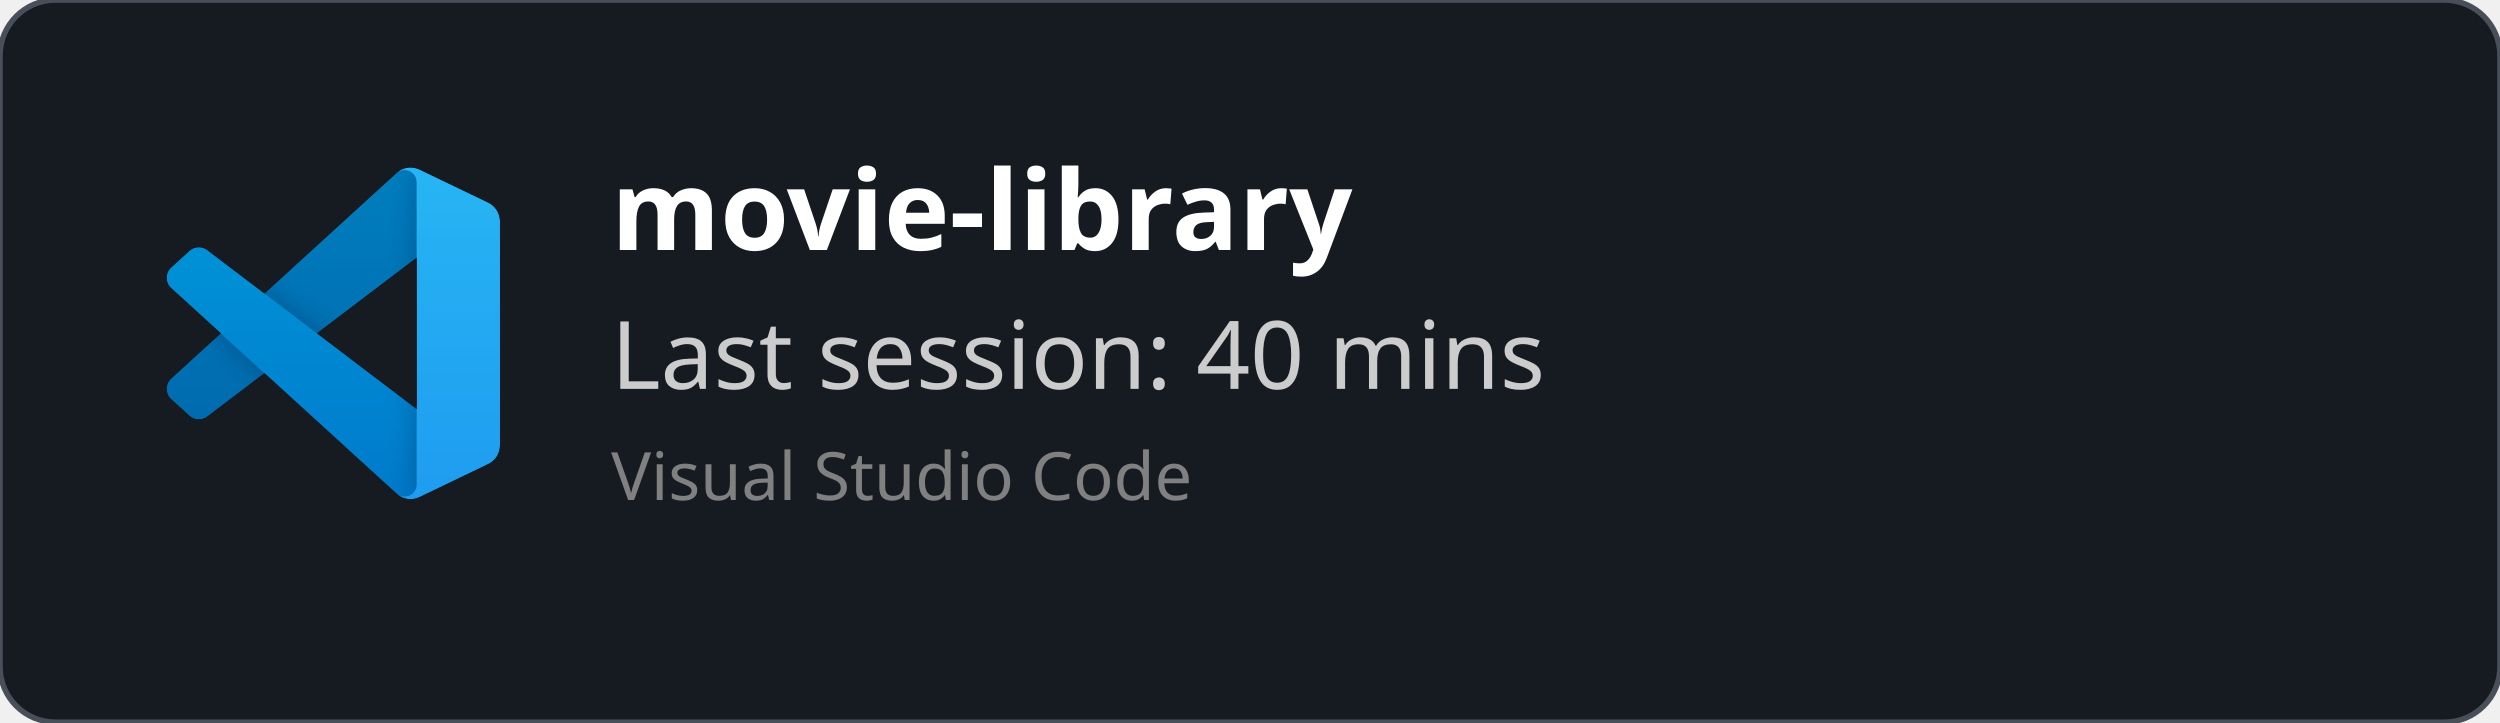
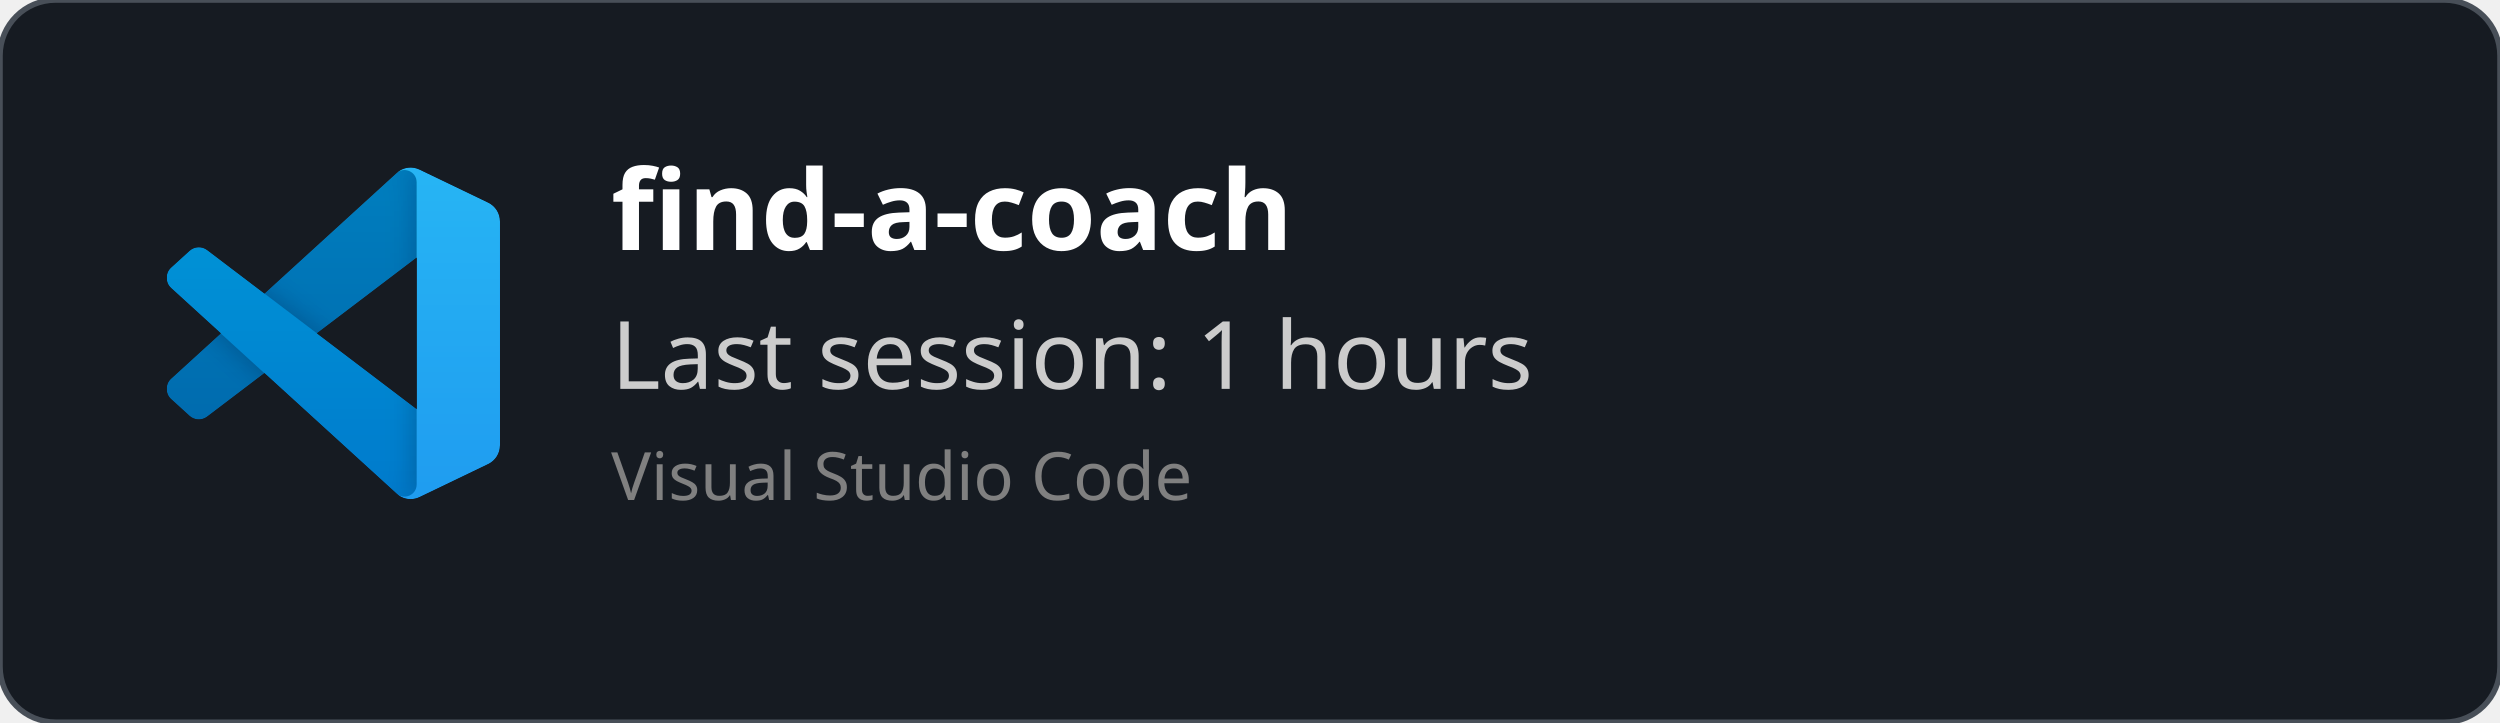
<svg xmlns="http://www.w3.org/2000/svg" width="450" height="130" viewBox="0 0 450 130" fill="none" role="img">
  <style>
    *{
        font-family: 'Segoe UI', Ubuntu, monospace
    }
    </style>
  <defs>
    <clipPath id="horizontalClip" x="20" y="20" width="500" height="200">
      <rect x="90" y="20" width="300" height="50" />
    </clipPath>
  </defs>
  <rect width="450" height="130" fill="rgba(22,27,34)" stroke="#484f58" stroke-width="1" fill-opacity="1" stroke-opacity="1" x="0" y="0" rx="10px" ry="10px">
    </rect>
  <svg width="60" height="60" x="30" y="30" viewBox="0 0 100 100" fill="none" id="vscode">
    <mask id="mask0" mask-type="alpha" maskUnits="userSpaceOnUse" x="0" y="0" width="100" height="100">
      <path fill-rule="evenodd" clip-rule="evenodd" d="M70.912 99.317C72.487 99.931 74.283 99.891 75.873 99.126L96.461 89.22C98.624 88.179 100 85.989 100 83.587V16.413C100 14.011 98.624 11.822 96.461 10.781L75.873 0.874C73.786 -0.13 71.345 0.116 69.513 1.447C69.252 1.637 69.003 1.849 68.769 2.083L29.355 38.041L12.187 25.01C10.589 23.797 8.354 23.896 6.869 25.246L1.363 30.255C-0.453 31.906 -0.455 34.763 1.359 36.417L16.247 50L1.359 63.583C-0.455 65.237 -0.453 68.094 1.363 69.745L6.869 74.754C8.354 76.104 10.589 76.204 12.187 74.99L29.355 61.959L68.769 97.917C69.392 98.541 70.125 99.01 70.912 99.317ZM75.015 27.299L45.109 50L75.015 72.701V27.299Z" fill="white" />
    </mask>
    <g mask="url(#mask0)">
      <path d="M96.461 10.796L75.857 0.876C73.472 -0.273 70.622 0.212 68.75 2.083L1.299 63.583C-0.516 65.237 -0.514 68.094 1.303 69.745L6.813 74.754C8.298 76.104 10.535 76.204 12.134 74.99L93.361 13.37C96.086 11.303 100 13.246 100 16.667V16.427C100 14.027 98.625 11.838 96.461 10.796Z" fill="#0065A9" />
      <g filter="url(#filter0_d)">
        <path d="M96.461 89.204L75.857 99.124C73.472 100.273 70.622 99.788 68.75 97.917L1.299 36.417C-0.516 34.763 -0.514 31.906 1.303 30.255L6.813 25.246C8.298 23.896 10.535 23.796 12.134 25.009L93.361 86.63C96.086 88.697 100 86.754 100 83.333V83.573C100 85.974 98.625 88.162 96.461 89.204Z" fill="#007ACC" />
      </g>
      <g filter="url(#filter1_d)">
        <path d="M75.858 99.126C73.472 100.274 70.622 99.788 68.75 97.917C71.056 100.223 75 98.59 75 95.328V4.672C75 1.41 71.056 -0.223 68.75 2.083C70.622 0.211 73.472 -0.274 75.858 0.874L96.459 10.781C98.623 11.822 100 14.011 100 16.413V83.587C100 85.989 98.623 88.179 96.459 89.22L75.858 99.126Z" fill="#1F9CF0" />
      </g>
      <g style="mix-blend-mode:overlay" opacity="0.25">
        <path fill-rule="evenodd" clip-rule="evenodd" d="M70.851 99.317C72.426 99.931 74.222 99.891 75.812 99.126L96.4 89.22C98.563 88.179 99.939 85.989 99.939 83.587V16.413C99.939 14.011 98.564 11.822 96.4 10.781L75.812 0.874C73.725 -0.13 71.284 0.116 69.453 1.447C69.191 1.637 68.942 1.849 68.708 2.083L29.294 38.041L12.126 25.01C10.528 23.796 8.293 23.896 6.809 25.246L1.302 30.255C-0.513 31.906 -0.515 34.763 1.298 36.417L16.186 50L1.298 63.583C-0.515 65.237 -0.513 68.094 1.302 69.745L6.809 74.754C8.293 76.104 10.528 76.204 12.126 74.99L29.294 61.959L68.708 97.917C69.332 98.54 70.064 99.01 70.851 99.317ZM74.954 27.299L45.048 50L74.954 72.701V27.299Z" fill="url(#paint0_linear)" />
      </g>
    </g>
    <defs>
      <filter id="filter0_d" x="-8.394" y="15.829" width="116.727" height="92.246" filterUnits="userSpaceOnUse" color-interpolation-filters="sRGB">
        <feFlood flood-opacity="0" result="BackgroundImageFix" />
        <feColorMatrix in="SourceAlpha" type="matrix" values="0 0 0 0 0 0 0 0 0 0 0 0 0 0 0 0 0 0 127 0" />
        <feOffset />
        <feGaussianBlur stdDeviation="4.167" />
        <feColorMatrix type="matrix" values="0 0 0 0 0 0 0 0 0 0 0 0 0 0 0 0 0 0 0.25 0" />
        <feBlend mode="overlay" in2="BackgroundImageFix" result="effect1_dropShadow" />
        <feBlend mode="normal" in="SourceGraphic" in2="effect1_dropShadow" result="shape" />
      </filter>
      <filter id="filter1_d" x="60.417" y="-8.076" width="47.917" height="116.151" filterUnits="userSpaceOnUse" color-interpolation-filters="sRGB">
        <feFlood flood-opacity="0" result="BackgroundImageFix" />
        <feColorMatrix in="SourceAlpha" type="matrix" values="0 0 0 0 0 0 0 0 0 0 0 0 0 0 0 0 0 0 127 0" />
        <feOffset />
        <feGaussianBlur stdDeviation="4.167" />
        <feColorMatrix type="matrix" values="0 0 0 0 0 0 0 0 0 0 0 0 0 0 0 0 0 0 0.25 0" />
        <feBlend mode="overlay" in2="BackgroundImageFix" result="effect1_dropShadow" />
        <feBlend mode="normal" in="SourceGraphic" in2="effect1_dropShadow" result="shape" />
      </filter>
      <linearGradient id="paint0_linear" x1="49.939" y1="0.258" x2="49.939" y2="99.742" gradientUnits="userSpaceOnUse">
        <stop stop-color="white" />
        <stop offset="1" stop-color="white" stop-opacity="0" />
      </linearGradient>
    </defs>
  </svg>
  <text x="110" y="45" font-size="20" clip-path="url(#horizontalClip)" font-weight="bold" font-family="Ubuntu" fill="white">
-     movie-library
+     find-a-coach
    </text>
  <text x="110" y="70" font-size="17px" font-family="Ubuntu" fill="#ccc">
-     Last session: 40 mins
+     Last session: 1 hours
    </text>
  <text x="110" y="90" font-size="12px" font-family="Ubuntu" fill="grey">
    Visual Studio Code
    </text>
</svg>
